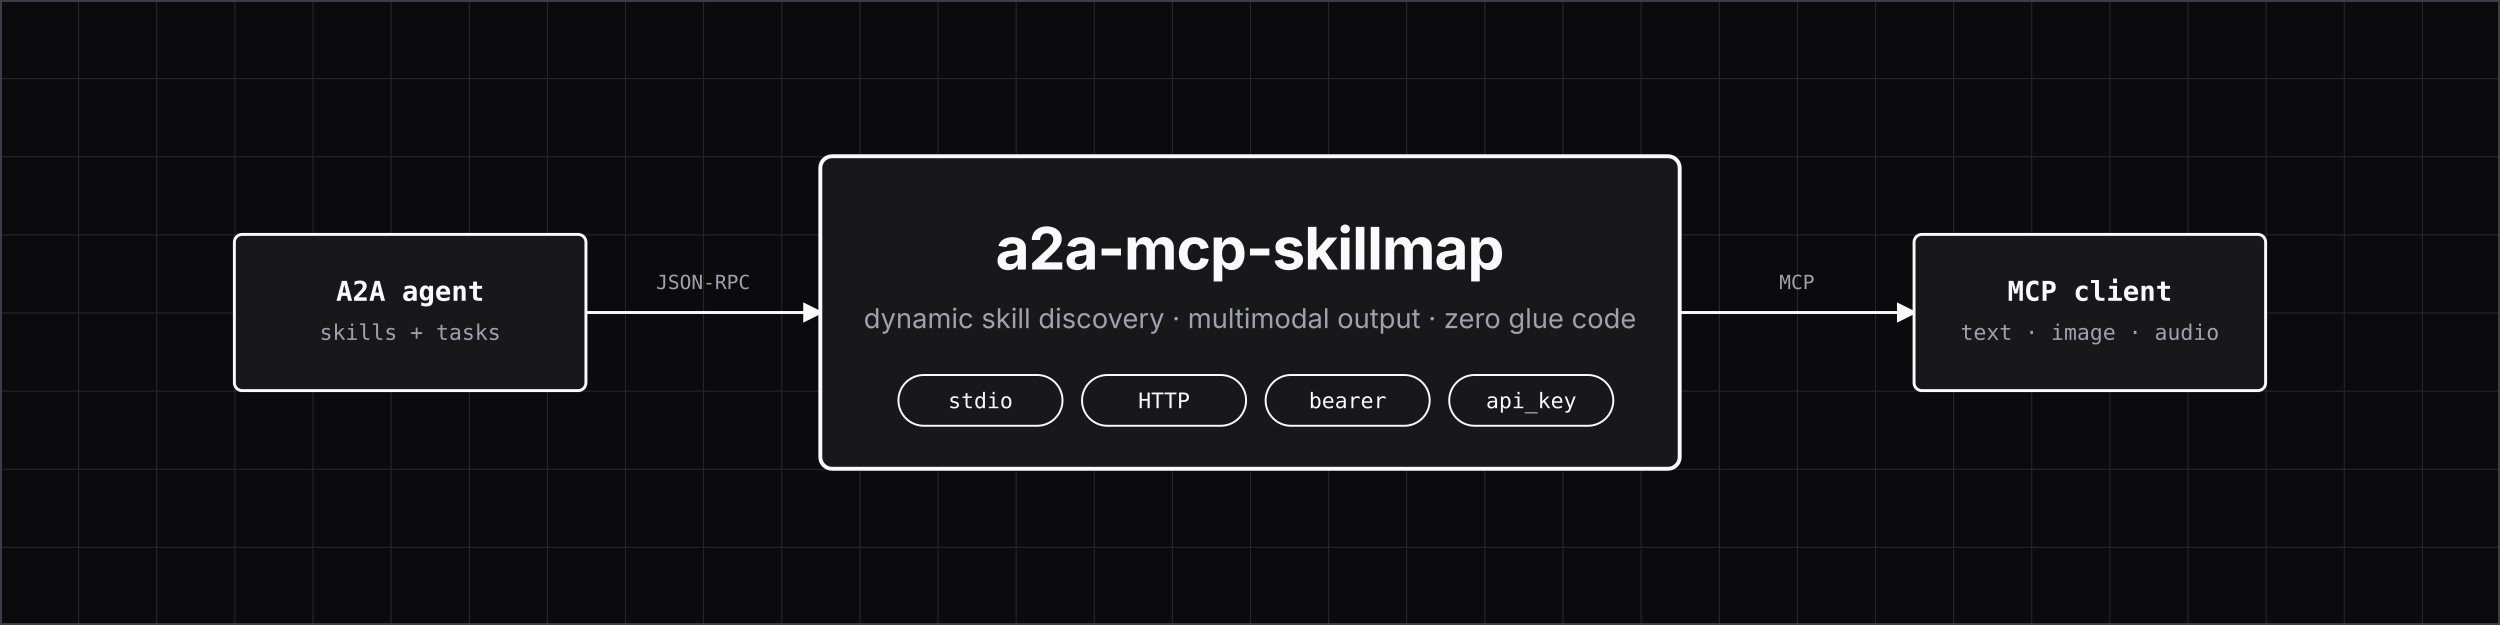
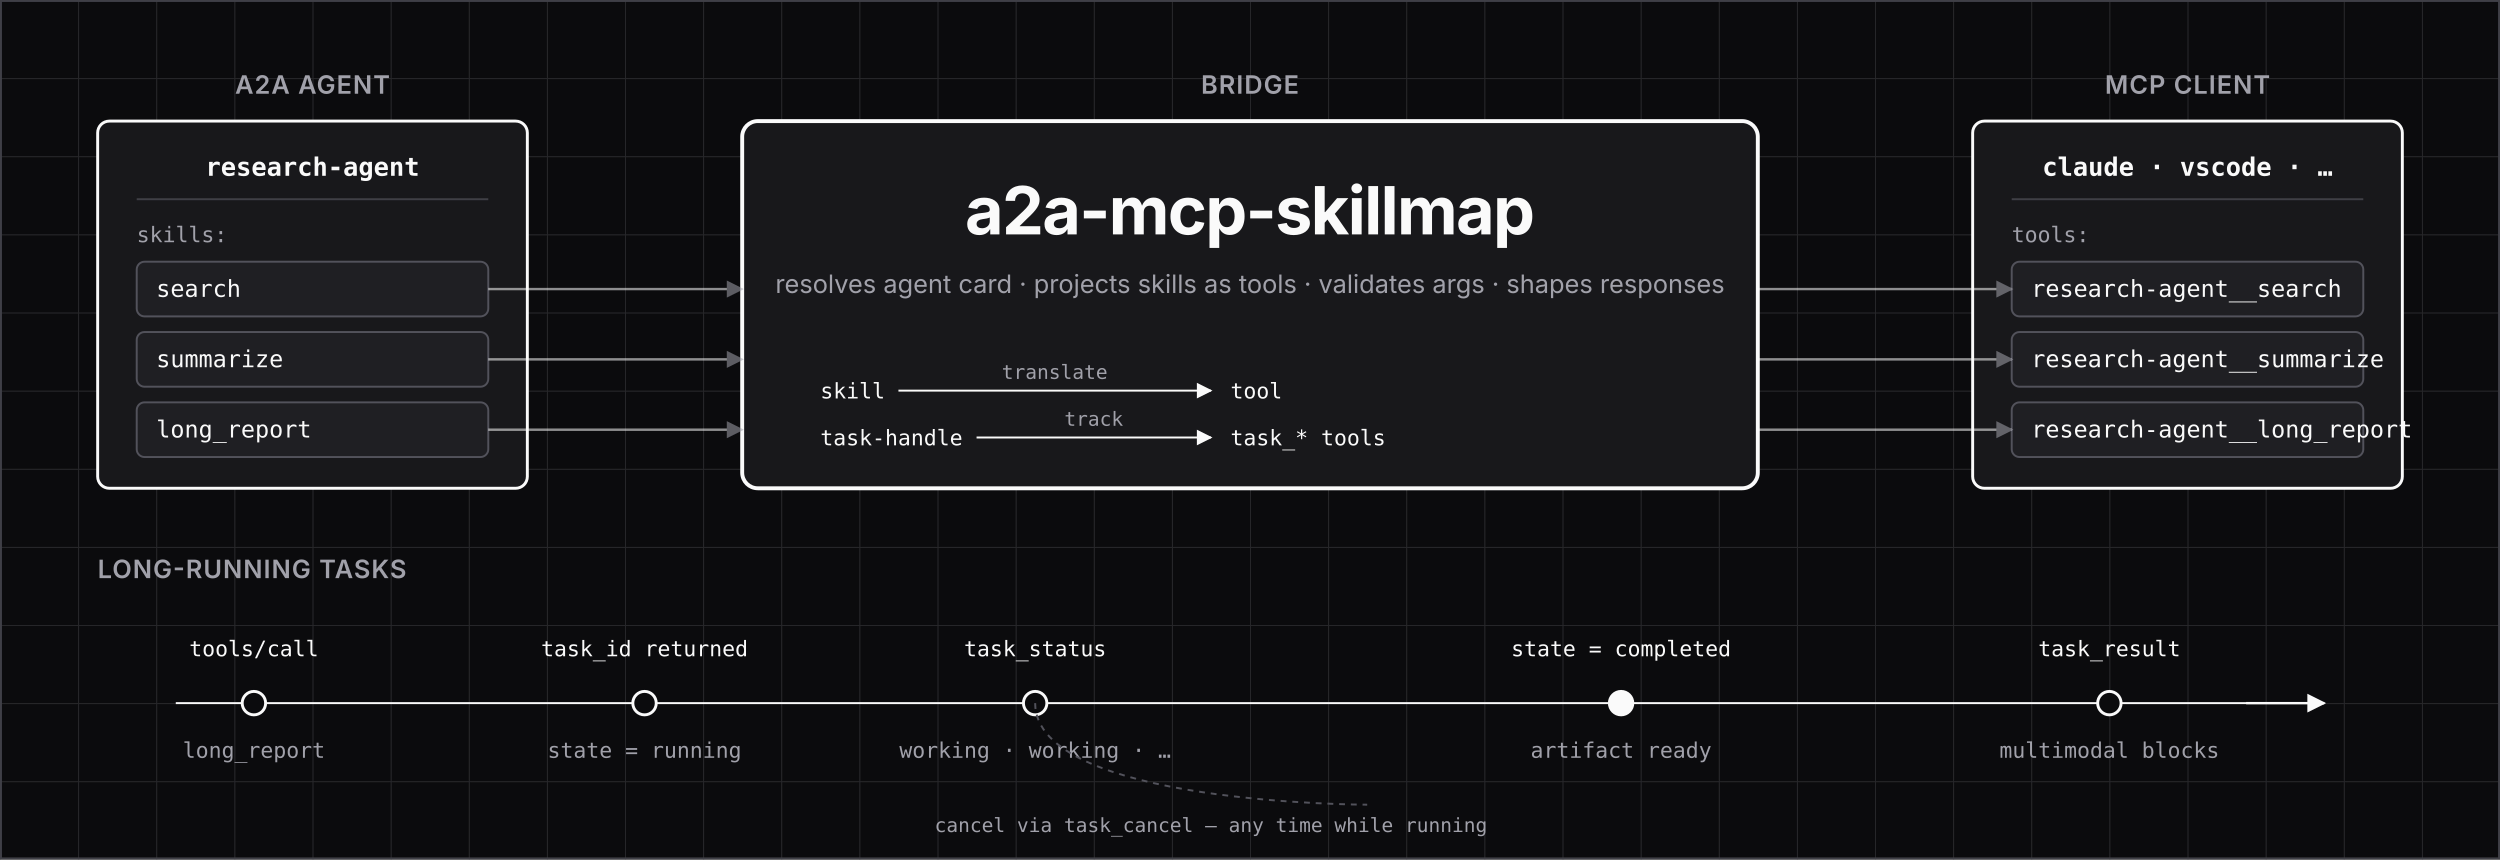
- <svg xmlns="http://www.w3.org/2000/svg" viewBox="0 0 1280 320" role="img" aria-labelledby="title desc">
+ <svg xmlns="http://www.w3.org/2000/svg" viewBox="0 0 1280 440" role="img" aria-labelledby="title desc">
  <defs>
    <pattern id="grid-d" width="40" height="40" patternUnits="userSpaceOnUse">
      <path d="M 40 0 L 0 0 0 40" fill="none" stroke="#27272a" stroke-width="1" />
    </pattern>
+     <marker id="arrow-d" viewBox="0 0 10 10" refX="9" refY="5" markerWidth="8" markerHeight="8" orient="auto-start-reverse">
+       <path d="M 0 0 L 10 5 L 0 10 z" fill="#fafafa" />
+     </marker>
+     <marker id="arrow-d-sub" viewBox="0 0 10 10" refX="9" refY="5" markerWidth="7" markerHeight="7" orient="auto-start-reverse">
+       <path d="M 0 0 L 10 5 L 0 10 z" fill="#a1a1aa" />
+     </marker>
  </defs>
-   <rect width="1280" height="320" fill="#0b0b0d" />
-   <rect width="1280" height="320" fill="url(#grid-d)" />
-   <rect x="0.5" y="0.5" width="1279" height="319" fill="none" stroke="#3f3f46" stroke-width="1" />
-   <g transform="translate(120, 120)">
-     <rect x="0" y="0" width="180" height="80" rx="4" fill="#18181b" stroke="#fafafa" stroke-width="1.5" />
-     <text x="90" y="34" text-anchor="middle" font-family="ui-monospace, SFMono-Regular, Menlo, monospace" font-size="14" font-weight="600" fill="#fafafa">A2A agent</text>
-     <text x="90" y="54" text-anchor="middle" font-family="ui-monospace, SFMono-Regular, Menlo, monospace" font-size="11" fill="#a1a1aa">skills + tasks</text>
+   <rect width="1280" height="440" fill="#0b0b0d" />
+   <rect width="1280" height="440" fill="url(#grid-d)" />
+   <rect x="0.5" y="0.5" width="1279" height="439" fill="none" stroke="#3f3f46" stroke-width="1" />
+   <g font-family="ui-monospace, SFMono-Regular, Menlo, monospace" fill="#fafafa">
+     <text x="160" y="48" text-anchor="middle" font-family="ui-sans-serif, -apple-system, BlinkMacSystemFont, 'Segoe UI', sans-serif" font-size="13" font-weight="600" letter-spacing="0.5" fill="#a1a1aa">A2A AGENT</text>
+     <rect x="50" y="62" width="220" height="188" rx="6" fill="#18181b" stroke="#fafafa" stroke-width="1.5" />
+     <text x="160" y="90" text-anchor="middle" font-size="13" font-weight="600">research-agent</text>
+     <line x1="70" y1="102" x2="250" y2="102" stroke="#3f3f46" />
+     <text x="70" y="124" font-size="11" fill="#a1a1aa">skills:</text>
+     <rect x="70" y="134" width="180" height="28" rx="4" fill="#1f1f23" stroke="#52525b" />
+     <text x="80" y="152" font-size="12">search</text>
+     <rect x="70" y="170" width="180" height="28" rx="4" fill="#1f1f23" stroke="#52525b" />
+     <text x="80" y="188" font-size="12">summarize</text>
+     <rect x="70" y="206" width="180" height="28" rx="4" fill="#1f1f23" stroke="#52525b" />
+     <text x="80" y="224" font-size="12">long_report</text>
  </g>
-   <g stroke="#fafafa" stroke-width="1.5" fill="none">
-     <path d="M 300 160 L 420 160" />
-     <polygon points="420,160 412,156 412,164" fill="#fafafa" />
-   </g>
-   <text x="360" y="148" text-anchor="middle" font-family="ui-monospace, SFMono-Regular, Menlo, monospace" font-size="10" fill="#a1a1aa">JSON-RPC</text>
-   <g transform="translate(420, 80)">
-     <rect x="0" y="0" width="440" height="160" rx="6" fill="#18181b" stroke="#fafafa" stroke-width="2" />
-     <text x="220" y="58" text-anchor="middle" font-family="ui-sans-serif, -apple-system, BlinkMacSystemFont, 'Segoe UI', sans-serif" font-size="30" font-weight="700" letter-spacing="-0.5" fill="#fafafa">a2a-mcp-skillmap</text>
-     <text x="220" y="88" text-anchor="middle" font-family="ui-sans-serif, -apple-system, BlinkMacSystemFont, 'Segoe UI', sans-serif" font-size="14" font-weight="400" fill="#a1a1aa">dynamic skill discovery · multimodal output · zero glue code</text>
+   <g font-family="ui-sans-serif, -apple-system, BlinkMacSystemFont, 'Segoe UI', sans-serif" fill="#fafafa">
+     <text x="640" y="48" text-anchor="middle" font-size="13" font-weight="600" letter-spacing="0.5" fill="#a1a1aa">BRIDGE</text>
+     <rect x="380" y="62" width="520" height="188" rx="8" fill="#18181b" stroke="#fafafa" stroke-width="2" />
+     <text x="640" y="120" text-anchor="middle" font-size="34" font-weight="700" letter-spacing="-0.8">a2a-mcp-skillmap</text>
+     <text x="640" y="150" text-anchor="middle" font-size="13" fill="#a1a1aa">resolves agent card · projects skills as tools · validates args · shapes responses</text>
    <g font-family="ui-monospace, SFMono-Regular, Menlo, monospace" font-size="11" fill="#fafafa">
-       <rect x="40" y="112" width="84" height="26" rx="13" fill="none" stroke="#fafafa" stroke-width="1" />
-       <text x="82" y="129" text-anchor="middle">stdio</text>
-       <rect x="134" y="112" width="84" height="26" rx="13" fill="none" stroke="#fafafa" stroke-width="1" />
-       <text x="176" y="129" text-anchor="middle">HTTP</text>
-       <rect x="228" y="112" width="84" height="26" rx="13" fill="none" stroke="#fafafa" stroke-width="1" />
-       <text x="270" y="129" text-anchor="middle">bearer</text>
-       <rect x="322" y="112" width="84" height="26" rx="13" fill="none" stroke="#fafafa" stroke-width="1" />
-       <text x="364" y="129" text-anchor="middle">api_key</text>
+       <text x="420" y="204">skill</text>
+       <line x1="460" y1="200" x2="620" y2="200" stroke="#fafafa" stroke-width="1" marker-end="url(#arrow-d)" />
+       <text x="540" y="194" text-anchor="middle" font-size="10" fill="#a1a1aa">translate</text>
+       <text x="630" y="204">tool</text>
+       <text x="420" y="228">task-handle</text>
+       <line x1="500" y1="224" x2="620" y2="224" stroke="#fafafa" stroke-width="1" marker-end="url(#arrow-d)" />
+       <text x="560" y="218" text-anchor="middle" font-size="10" fill="#a1a1aa">track</text>
+       <text x="630" y="228">task_* tools</text>
    </g>
  </g>
-   <g stroke="#fafafa" stroke-width="1.5" fill="none">
-     <path d="M 860 160 L 980 160" />
-     <polygon points="980,160 972,156 972,164" fill="#fafafa" />
+   <g font-family="ui-monospace, SFMono-Regular, Menlo, monospace" fill="#fafafa">
+     <text x="1120" y="48" text-anchor="middle" font-family="ui-sans-serif, -apple-system, BlinkMacSystemFont, 'Segoe UI', sans-serif" font-size="13" font-weight="600" letter-spacing="0.5" fill="#a1a1aa">MCP CLIENT</text>
+     <rect x="1010" y="62" width="220" height="188" rx="6" fill="#18181b" stroke="#fafafa" stroke-width="1.5" />
+     <text x="1120" y="90" text-anchor="middle" font-size="13" font-weight="600">claude · vscode · …</text>
+     <line x1="1030" y1="102" x2="1210" y2="102" stroke="#3f3f46" />
+     <text x="1030" y="124" font-size="11" fill="#a1a1aa">tools:</text>
+     <rect x="1030" y="134" width="180" height="28" rx="4" fill="#1f1f23" stroke="#52525b" />
+     <text x="1040" y="152" font-size="12">research-agent__search</text>
+     <rect x="1030" y="170" width="180" height="28" rx="4" fill="#1f1f23" stroke="#52525b" />
+     <text x="1040" y="188" font-size="12">research-agent__summarize</text>
+     <rect x="1030" y="206" width="180" height="28" rx="4" fill="#1f1f23" stroke="#52525b" />
+     <text x="1040" y="224" font-size="12">research-agent__long_report</text>
  </g>
-   <text x="920" y="148" text-anchor="middle" font-family="ui-monospace, SFMono-Regular, Menlo, monospace" font-size="10" fill="#a1a1aa">MCP</text>
-   <g transform="translate(980, 120)">
-     <rect x="0" y="0" width="180" height="80" rx="4" fill="#18181b" stroke="#fafafa" stroke-width="1.5" />
-     <text x="90" y="34" text-anchor="middle" font-family="ui-monospace, SFMono-Regular, Menlo, monospace" font-size="14" font-weight="600" fill="#fafafa">MCP client</text>
-     <text x="90" y="54" text-anchor="middle" font-family="ui-monospace, SFMono-Regular, Menlo, monospace" font-size="11" fill="#a1a1aa">text · image · audio</text>
+   <g stroke="#fafafa" stroke-width="1.25" fill="none" opacity="0.55">
+     <path d="M 250 148 C 320 148, 360 148, 380 148" marker-end="url(#arrow-d-sub)" />
+     <path d="M 900 148 C 960 148, 990 148, 1030 148" marker-end="url(#arrow-d-sub)" />
+     <path d="M 250 184 C 320 184, 360 184, 380 184" marker-end="url(#arrow-d-sub)" />
+     <path d="M 900 184 C 960 184, 990 184, 1030 184" marker-end="url(#arrow-d-sub)" />
+     <path d="M 250 220 C 320 220, 360 220, 380 220" marker-end="url(#arrow-d-sub)" />
+     <path d="M 900 220 C 960 220, 990 220, 1030 220" marker-end="url(#arrow-d-sub)" />
+   </g>
+   <g font-family="ui-sans-serif, -apple-system, BlinkMacSystemFont, 'Segoe UI', sans-serif">
+     <text x="50" y="296" font-size="13" font-weight="600" letter-spacing="0.5" fill="#a1a1aa">LONG-RUNNING TASKS</text>
+   </g>
+   <g stroke="#fafafa" stroke-width="1" fill="none">
+     <line x1="90" y1="360" x2="1190" y2="360" />
+   </g>
+   <g font-family="ui-monospace, SFMono-Regular, Menlo, monospace" font-size="11" fill="#fafafa">
+     <circle cx="130" cy="360" r="6" fill="#0b0b0d" stroke="#fafafa" stroke-width="1.5" />
+     <text x="130" y="336" text-anchor="middle">tools/call</text>
+     <text x="130" y="388" text-anchor="middle" fill="#a1a1aa">long_report</text>
+   </g>
+   <g font-family="ui-monospace, SFMono-Regular, Menlo, monospace" font-size="11" fill="#fafafa">
+     <circle cx="330" cy="360" r="6" fill="#0b0b0d" stroke="#fafafa" stroke-width="1.5" />
+     <text x="330" y="336" text-anchor="middle">task_id returned</text>
+     <text x="330" y="388" text-anchor="middle" fill="#a1a1aa">state = running</text>
+   </g>
+   <g font-family="ui-monospace, SFMono-Regular, Menlo, monospace" font-size="11" fill="#fafafa">
+     <circle cx="530" cy="360" r="6" fill="#0b0b0d" stroke="#fafafa" stroke-width="1.5" />
+     <text x="530" y="336" text-anchor="middle">task_status</text>
+     <text x="530" y="388" text-anchor="middle" fill="#a1a1aa">working · working · …</text>
+   </g>
+   <g font-family="ui-monospace, SFMono-Regular, Menlo, monospace" font-size="11" fill="#fafafa">
+     <circle cx="830" cy="360" r="6" fill="#fafafa" stroke="#fafafa" stroke-width="1.5" />
+     <text x="830" y="336" text-anchor="middle">state = completed</text>
+     <text x="830" y="388" text-anchor="middle" fill="#a1a1aa">artifact ready</text>
+   </g>
+   <g font-family="ui-monospace, SFMono-Regular, Menlo, monospace" font-size="11" fill="#fafafa">
+     <circle cx="1080" cy="360" r="6" fill="#0b0b0d" stroke="#fafafa" stroke-width="1.5" />
+     <text x="1080" y="336" text-anchor="middle">task_result</text>
+     <text x="1080" y="388" text-anchor="middle" fill="#a1a1aa">multimodal blocks</text>
+   </g>
+   <g stroke="#fafafa" stroke-width="1.2" fill="none">
+     <line x1="1150" y1="360" x2="1190" y2="360" marker-end="url(#arrow-d)" />
+   </g>
+   <g font-family="ui-monospace, SFMono-Regular, Menlo, monospace" font-size="10" fill="#a1a1aa">
+     <path d="M 530 360 C 530 412, 700 412, 700 412" stroke="#52525b" stroke-dasharray="3 3" fill="none" />
+     <text x="620" y="426" text-anchor="middle">cancel via task_cancel — any time while running</text>
  </g>
</svg>
